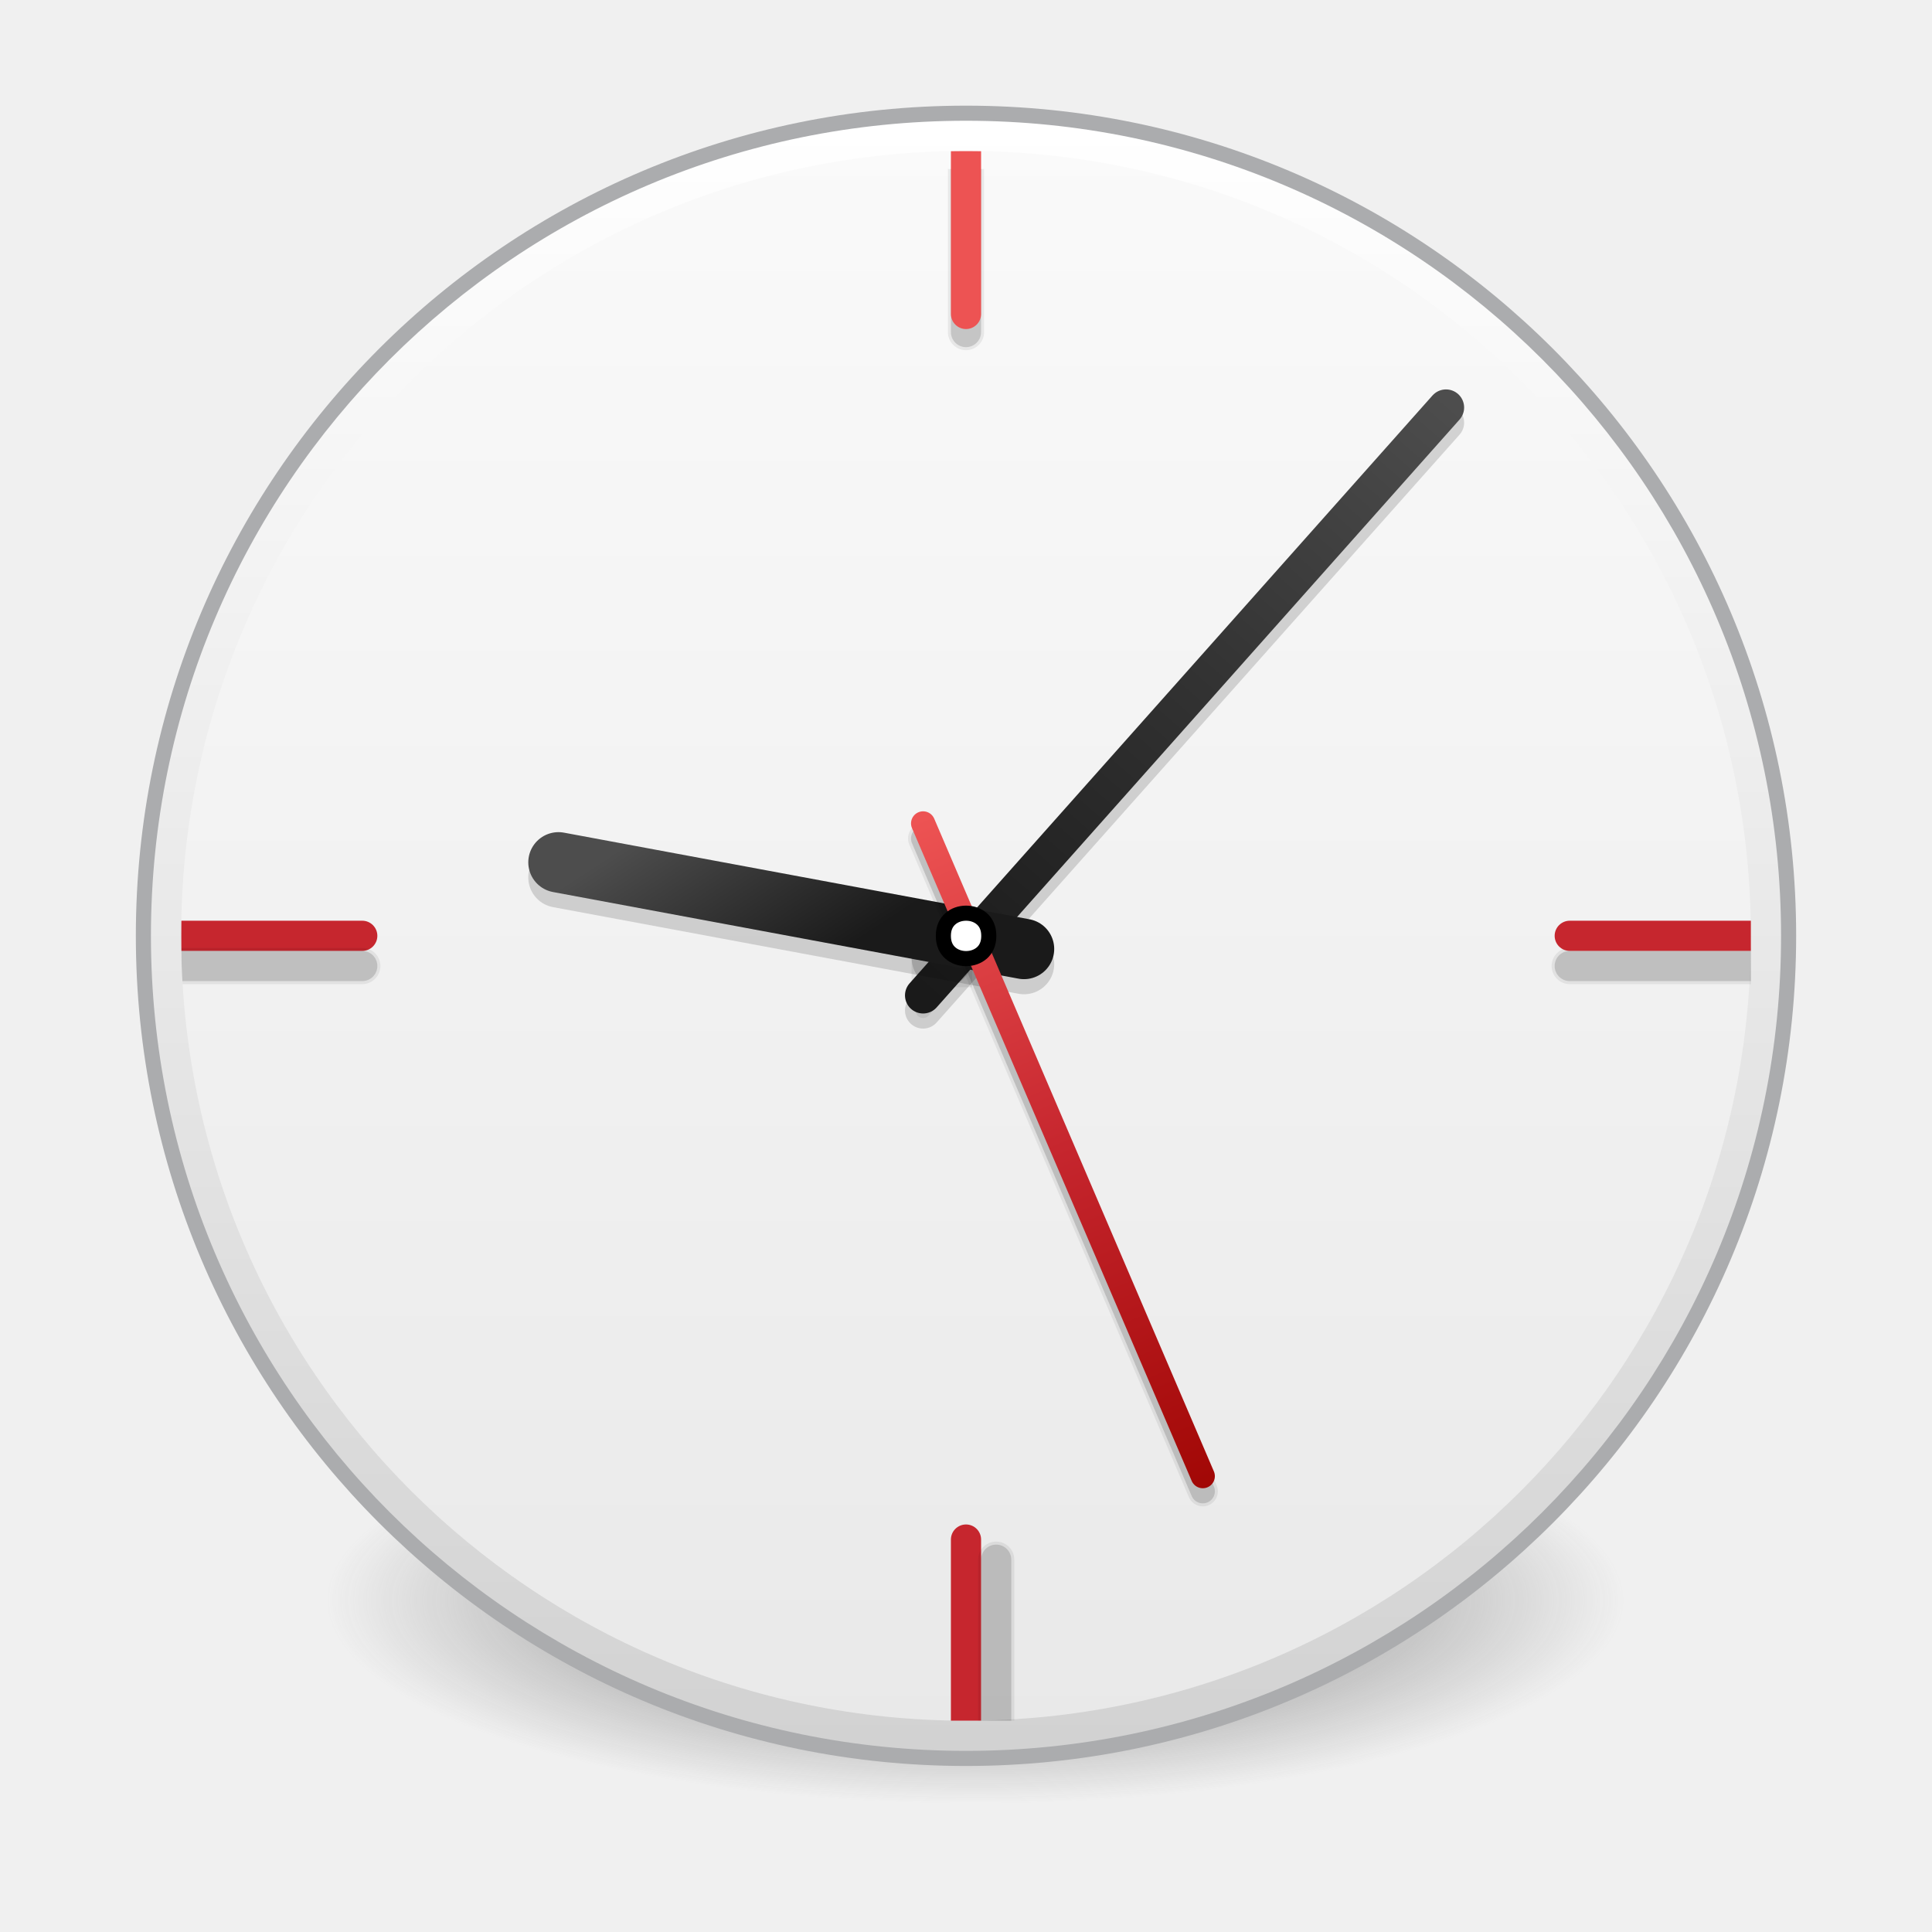
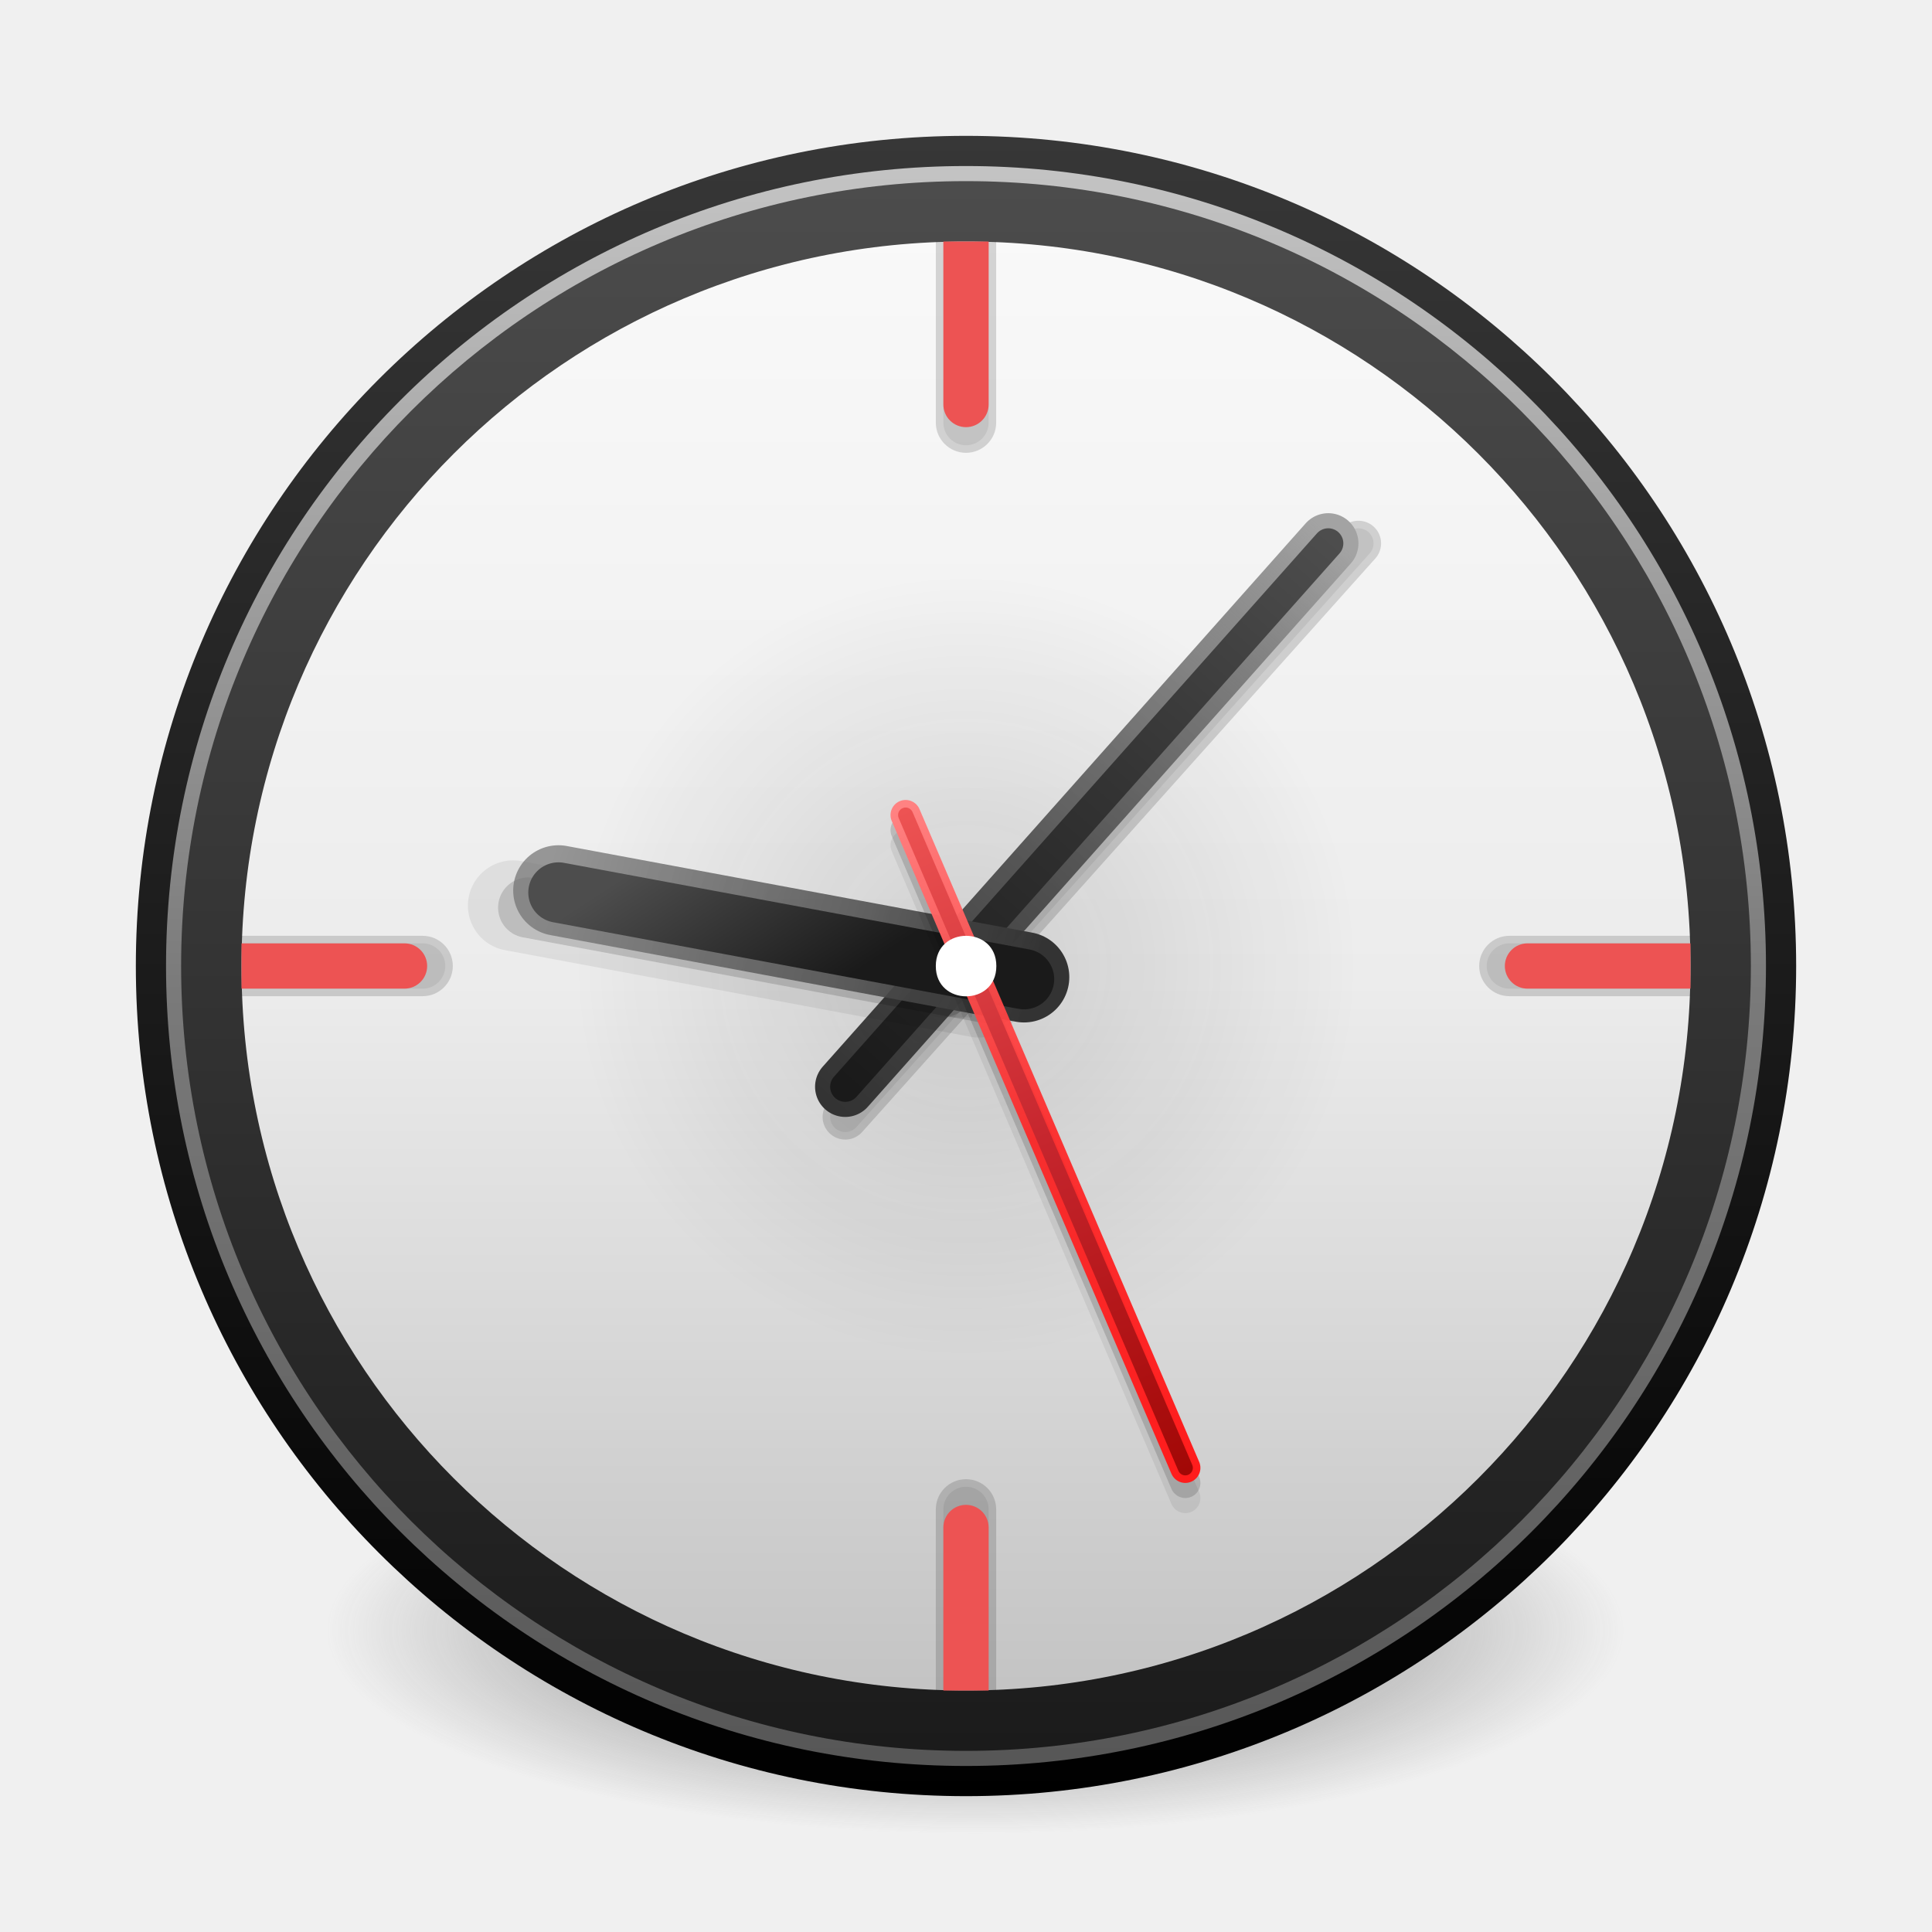
<svg xmlns="http://www.w3.org/2000/svg" width="64" height="64" viewBox="0 0 64 64" fill="none">
-   <path d="M53.868 53.012C53.87 53.897 53.312 54.773 52.229 55.59C51.145 56.407 49.558 57.151 47.556 57.776C45.554 58.401 43.177 58.898 40.561 59.236C37.945 59.575 35.141 59.749 32.309 59.749C29.478 59.749 26.674 59.575 24.058 59.236C21.442 58.898 19.065 58.401 17.063 57.776C15.061 57.151 13.473 56.407 12.39 55.59C11.307 54.773 10.749 53.897 10.75 53.012C10.749 52.127 11.307 51.252 12.39 50.434C13.473 49.617 15.061 48.874 17.063 48.248C19.065 47.623 21.442 47.126 24.058 46.788C26.674 46.449 29.478 46.275 32.309 46.275C35.141 46.275 37.945 46.449 40.561 46.788C43.177 47.126 45.554 47.623 47.556 48.248C49.558 48.874 51.145 49.617 52.229 50.434C53.312 51.252 53.87 52.127 53.868 53.012Z" fill="url(#paint0_radial)" />
-   <path d="M32 58C46.912 58 59 45.912 59 31C59 16.088 46.912 4 32 4C17.088 4 5 16.088 5 31C5 45.912 17.088 58 32 58Z" fill="url(#paint1_linear)" stroke="#ABACAE" />
-   <path d="M31.703 31.701C31.703 31.899 31.634 32.011 31.558 32.078C31.473 32.154 31.345 32.202 31.2 32.202C31.055 32.202 30.927 32.154 30.842 32.078C30.766 32.011 30.697 31.899 30.697 31.701L30.697 31.699C30.697 31.501 30.766 31.39 30.842 31.322C30.927 31.247 31.055 31.198 31.2 31.198C31.345 31.198 31.473 31.247 31.558 31.322C31.634 31.39 31.703 31.501 31.703 31.699L31.703 31.701Z" stroke="black" stroke-opacity="0.15" />
-   <path d="M31.197 31.698C31.198 31.698 31.199 31.698 31.2 31.698C31.201 31.698 31.202 31.698 31.203 31.698L31.203 31.702C31.202 31.702 31.201 31.702 31.2 31.702C31.199 31.702 31.198 31.702 31.197 31.702L31.197 31.698Z" stroke="black" stroke-opacity="0.07" stroke-width="2" />
-   <path d="M30.579 33.473L47.901 14" stroke="black" stroke-opacity="0.15" stroke-width="1.2" stroke-linecap="round" />
-   <path d="M30.579 33.473L47.901 14" stroke="black" stroke-opacity="0.07" stroke-width="0.5" stroke-linecap="round" />
-   <path d="M30.579 32.973L47.901 13.5" stroke="url(#paint2_linear)" stroke-width="1.2" stroke-linecap="round" />
-   <path d="M33.922 31.936L18.5 29.066" stroke="black" stroke-opacity="0.15" stroke-width="2" stroke-linecap="round" />
-   <path d="M33.922 31.936L18.5 29.066" stroke="black" stroke-opacity="0.07" stroke-linecap="round" />
-   <path d="M33.922 31.436L18.5 28.566" stroke="url(#paint3_linear)" stroke-width="2" stroke-linecap="round" />
-   <path d="M30.579 27.776L39.844 49.4" stroke="black" stroke-opacity="0.15" stroke-width="0.8" stroke-linecap="round" />
-   <path d="M30.579 27.776L39.844 49.4" stroke="black" stroke-opacity="0.07" stroke-linecap="round" />
-   <path d="M30.579 27.276L39.844 48.9" stroke="url(#paint4_linear)" stroke-width="0.8" stroke-linecap="round" />
-   <path d="M32.755 31.003C32.756 31.269 32.659 31.45 32.527 31.567C32.39 31.688 32.201 31.755 32.003 31.755C31.805 31.755 31.615 31.688 31.479 31.567C31.346 31.45 31.249 31.269 31.25 31.003L31.25 31.002C31.249 30.736 31.346 30.555 31.479 30.438C31.615 30.316 31.805 30.25 32.003 30.25C32.201 30.25 32.39 30.316 32.527 30.438C32.659 30.555 32.756 30.736 32.755 31.002L32.755 31.003Z" fill="white" stroke="black" stroke-width="0.5" />
-   <path d="M31.5 11C31.5 11.276 31.724 11.5 32 11.5C32.276 11.5 32.5 11.276 32.5 11H31.5ZM31.5 5.6V11H32.5V5.6H31.5Z" fill="black" fill-opacity="0.15" />
-   <path d="M31.4 11C31.4 11.331 31.669 11.6 32 11.6C32.331 11.6 32.6 11.331 32.6 11H31.4ZM31.4 5.6V11H32.6V5.6H31.4Z" fill="black" fill-opacity="0.07" />
-   <path d="M31.5 10.4C31.5 10.676 31.724 10.9 32 10.9C32.276 10.9 32.5 10.676 32.5 10.4H31.5ZM31.5 5V10.4H32.5V5H31.5Z" fill="#ED5353" />
-   <path d="M12 31.5C12.276 31.5 12.5 31.276 12.5 31C12.5 30.724 12.276 30.5 12 30.5V31.5ZM6 31.5H12V30.5H6V31.5Z" fill="#C6262E" />
-   <path d="M12 32.5C12.276 32.5 12.5 32.276 12.5 32C12.5 31.724 12.276 31.5 12 31.5V32.5ZM6 32.5H12V31.5H6V32.5Z" fill="black" fill-opacity="0.15" />
-   <path d="M12 32.6C12.331 32.6 12.6 32.331 12.6 32C12.6 31.669 12.331 31.4 12 31.4V32.6ZM6 32.6H12V31.4H6V32.6Z" fill="black" fill-opacity="0.07" />
-   <path d="M32 57.5C46.636 57.5 58.5 45.636 58.5 31C58.5 16.364 46.636 4.5 32 4.5C17.364 4.5 5.5 16.364 5.5 31C5.5 45.636 17.364 57.5 32 57.5Z" stroke="url(#paint5_linear)" />
-   <path d="M32.5 51C32.5 50.724 32.276 50.5 32 50.5C31.724 50.5 31.5 50.724 31.5 51H32.5ZM32.5 57V51H31.5V57H32.5Z" fill="#C6262E" />
-   <path d="M33.5 51.667C33.5 51.391 33.276 51.167 33 51.167C32.724 51.167 32.5 51.391 32.5 51.667H33.5ZM33.5 57V51.667H32.5V57H33.5Z" fill="black" fill-opacity="0.15" />
-   <path d="M33.6 51.667C33.6 51.335 33.331 51.067 33 51.067C32.669 51.067 32.4 51.335 32.4 51.667H33.6ZM33.6 57V51.667H32.4V57H33.6Z" fill="black" fill-opacity="0.07" />
-   <path d="M52 31.5C51.724 31.5 51.5 31.724 51.5 32C51.5 32.276 51.724 32.5 52 32.5V31.5ZM58 31.5H52V32.5H58V31.5Z" fill="black" fill-opacity="0.15" />
-   <path d="M52 31.4C51.669 31.4 51.4 31.669 51.4 32C51.4 32.331 51.669 32.6 52 32.6V31.4ZM58 31.4H52V32.6H58V31.4Z" fill="black" fill-opacity="0.07" />
-   <path d="M52 30.5C51.724 30.5 51.5 30.724 51.5 31C51.5 31.276 51.724 31.5 52 31.5V30.5ZM58 30.5H52V31.5H58V30.5Z" fill="#C6262E" />
+   <path d="M53.868 54.012C53.87 54.897 53.312 55.773 52.229 56.59C51.145 57.407 49.558 58.151 47.556 58.776C45.554 59.401 43.177 59.898 40.561 60.236C37.945 60.575 35.141 60.749 32.309 60.749C29.478 60.749 26.674 60.575 24.058 60.236C21.442 59.898 19.065 59.401 17.063 58.776C15.061 58.151 13.473 57.407 12.39 56.59C11.307 55.773 10.749 54.897 10.75 54.012C10.749 53.127 11.307 52.252 12.39 51.434C13.473 50.617 15.061 49.874 17.063 49.248C19.065 48.623 21.442 48.126 24.058 47.788C26.674 47.449 29.478 47.275 32.309 47.275C35.141 47.275 37.945 47.449 40.561 47.788C43.177 48.126 45.554 48.623 47.556 49.248C49.558 49.874 51.145 50.617 52.229 51.434C53.312 52.252 53.87 53.127 53.868 54.012Z" fill="url(#paint0_radial)" />
+   <path d="M58.5 32C58.5 46.636 46.636 58.5 32 58.5C17.364 58.5 5.5 46.636 5.5 32C5.5 17.364 17.364 5.5 32 5.5C46.636 5.5 58.5 17.364 58.5 32Z" fill="url(#paint1_linear)" />
+   <path d="M58.5 32C58.5 46.636 46.636 58.5 32 58.5C17.364 58.5 5.5 46.636 5.5 32C5.5 17.364 17.364 5.5 32 5.5C46.636 5.5 58.5 17.364 58.5 32Z" fill="url(#paint2_radial)" fill-opacity="0.2" />
+   <path d="M58.5 32C58.5 46.636 46.636 58.5 32 58.5C17.364 58.5 5.5 46.636 5.5 32C5.5 17.364 17.364 5.5 32 5.5C46.636 5.5 58.5 17.364 58.5 32Z" stroke="#ABACAE" />
+   <path d="M57.5 32C57.5 46.083 46.083 57.5 32 57.5C17.917 57.5 6.5 46.083 6.5 32C6.5 17.917 17.917 6.5 32 6.5C46.083 6.5 57.5 17.917 57.5 32Z" stroke="url(#paint3_linear)" stroke-width="3" />
+   <path d="M58.5 32C58.5 46.636 46.636 58.5 32 58.5C17.364 58.5 5.5 46.636 5.5 32C5.5 17.364 17.364 5.5 32 5.5C46.636 5.5 58.5 17.364 58.5 32Z" stroke="url(#paint4_linear)" />
+   <path d="M59 32C59 46.912 46.912 59 32 59C17.088 59 5 46.912 5 32C5 17.088 17.088 5 32 5C46.912 5 59 17.088 59 32Z" stroke="url(#paint5_linear)" />
+   <path d="M31.703 32.701C31.703 32.899 31.634 33.011 31.558 33.078C31.473 33.154 31.345 33.202 31.2 33.202C31.055 33.202 30.927 33.154 30.842 33.078C30.766 33.011 30.697 32.899 30.697 32.701L30.697 32.699C30.697 32.501 30.766 32.389 30.842 32.322C30.927 32.246 31.055 32.198 31.2 32.198C31.345 32.198 31.473 32.246 31.558 32.322C31.634 32.389 31.703 32.501 31.703 32.699L31.703 32.701Z" stroke="black" stroke-opacity="0.15" />
+   <path d="M31.197 32.698C31.198 32.698 31.199 32.698 31.2 32.698C31.201 32.698 31.202 32.698 31.203 32.698L31.203 32.702C31.202 32.702 31.201 32.702 31.2 32.702C31.199 32.702 31.198 32.702 31.197 32.702L31.197 32.698Z" stroke="black" stroke-opacity="0.07" stroke-width="2" />
+   <path d="M28 37L45 18" stroke="black" stroke-opacity="0.15" stroke-width="1.5" stroke-linecap="round" />
+   <path d="M28 37L45 18" stroke="black" stroke-opacity="0.07" stroke-linecap="round" />
+   <path d="M28 36L44 18" stroke="url(#paint6_linear)" stroke-width="2" stroke-linecap="round" />
+   <path d="M28 36L44 18" stroke="url(#paint7_linear)" stroke-linecap="round" />
+   <path d="M32.922 32.936L17.5 30.066" stroke="black" stroke-opacity="0.15" stroke-width="2" stroke-linecap="round" />
+   <path d="M32.422 32.87L17 30" stroke="black" stroke-opacity="0.07" stroke-width="3" stroke-linecap="round" />
+   <path d="M33.922 32.37L18.5 29.5" stroke="url(#paint8_linear)" stroke-width="3" stroke-linecap="round" />
+   <path d="M33.922 32.436L18.5 29.566" stroke="url(#paint9_linear)" stroke-width="2" stroke-linecap="round" />
+   <path d="M30 27.5L39.265 49.124" stroke="black" stroke-opacity="0.15" stroke-linecap="round" />
+   <path d="M30 28L39.265 49.624" stroke="black" stroke-opacity="0.07" stroke-linecap="round" />
+   <path d="M30 27L39.265 48.624" stroke="url(#paint10_linear)" stroke-linecap="round" />
+   <path d="M30 27L39.265 48.624" stroke="url(#paint11_linear)" stroke-width="0.5" stroke-linecap="round" />
+   <path d="M33.005 32.002C33.008 33.339 30.997 33.339 31 32.002C30.997 30.666 33.008 30.666 33.005 32.002Z" fill="white" />
+   <path d="M14 33C14.552 33 15 32.552 15 32C15 31.448 14.552 31 14 31V33ZM8 33H14V31H8V33Z" fill="black" fill-opacity="0.15" />
+   <path d="M14 32.75C14.414 32.75 14.75 32.414 14.75 32C14.75 31.586 14.414 31.25 14 31.25V32.75ZM8 32.75H14V31.25H8V32.75Z" fill="black" fill-opacity="0.07" />
+   <path d="M13.4 32.75C13.814 32.75 14.15 32.414 14.15 32C14.15 31.586 13.814 31.25 13.4 31.25V32.75ZM8 32.75H13.4V31.25H8V32.75Z" fill="#ED5353" />
+   <path d="M31 14C31 14.552 31.448 15 32 15C32.552 15 33 14.552 33 14H31ZM31 8V14H33V8H31Z" fill="black" fill-opacity="0.15" />
+   <path d="M31.25 14C31.25 14.414 31.586 14.75 32 14.75C32.414 14.75 32.75 14.414 32.75 14H31.25ZM31.25 8V14H32.75V8H31.25Z" fill="black" fill-opacity="0.07" />
+   <path d="M31.25 13.4C31.25 13.814 31.586 14.15 32 14.15C32.414 14.15 32.75 13.814 32.75 13.4H31.25ZM31.25 8V13.4H32.75V8H31.25Z" fill="#ED5353" />
+   <path d="M50 31C49.448 31 49 31.448 49 32C49 32.552 49.448 33 50 33V31ZM56 31H50V33H56V31Z" fill="black" fill-opacity="0.15" />
+   <path d="M50 31.25C49.586 31.25 49.25 31.586 49.25 32C49.25 32.414 49.586 32.75 50 32.75V31.25ZM56 31.25H50V32.75H56V31.25Z" fill="black" fill-opacity="0.07" />
+   <path d="M50.6 31.25C50.186 31.25 49.85 31.586 49.85 32C49.85 32.414 50.186 32.75 50.6 32.75V31.25ZM56 31.25H50.6V32.75H56V31.25Z" fill="#ED5353" />
+   <path d="M33 50C33 49.448 32.552 49 32 49C31.448 49 31 49.448 31 50H33ZM33 56V50H31V56H33Z" fill="black" fill-opacity="0.15" />
+   <path d="M32.75 50C32.75 49.586 32.414 49.25 32 49.25C31.586 49.25 31.25 49.586 31.25 50H32.75ZM32.75 56V50H31.25V56H32.75Z" fill="black" fill-opacity="0.07" />
+   <path d="M32.75 50.6C32.75 50.186 32.414 49.85 32 49.85C31.586 49.85 31.25 50.186 31.25 50.6H32.75ZM32.75 56V50.6H31.25V56H32.75Z" fill="#ED5353" />
  <defs>
-     <radialGradient id="paint0_radial" cx="0" cy="0" r="1" gradientUnits="userSpaceOnUse" gradientTransform="translate(32.3093 53.012) scale(21.5593 6.73565)">
+     <radialGradient id="paint0_radial" cx="0" cy="0" r="1" gradientUnits="userSpaceOnUse" gradientTransform="translate(32.3093 54.012) scale(21.5593 6.73565)">
      <stop stop-color="#3D3D3D" />
      <stop offset="0.5" stop-color="#686868" stop-opacity="0.498" />
      <stop offset="1" stop-color="#686868" stop-opacity="0" />
    </radialGradient>
-     <linearGradient id="paint1_linear" x1="32.25" y1="57.75" x2="32.25" y2="4.25" gradientUnits="userSpaceOnUse">
-       <stop stop-color="#E9E9E9" />
+     <linearGradient id="paint1_linear" x1="32.25" y1="58.75" x2="32.25" y2="5.25" gradientUnits="userSpaceOnUse">
+       <stop stop-color="#BFBFBF" />
+       <stop offset="0.49" stop-color="#ECECEC" />
+       <stop offset="0.766" stop-color="#F4F4F4" />
      <stop offset="1" stop-color="#FAFAFA" />
    </linearGradient>
-     <linearGradient id="paint2_linear" x1="48" y1="13.25" x2="30.75" y2="33" gradientUnits="userSpaceOnUse">
+     <radialGradient id="paint2_radial" cx="0" cy="0" r="1" gradientUnits="userSpaceOnUse" gradientTransform="translate(32 32) rotate(90) scale(13)">
+       <stop stop-color="#1A1A1A" stop-opacity="0.7" />
+       <stop offset="1" stop-opacity="0" />
+     </radialGradient>
+     <linearGradient id="paint3_linear" x1="32" y1="5" x2="32" y2="59" gradientUnits="userSpaceOnUse">
+       <stop stop-color="#4D4D4D" />
+       <stop offset="0.516" stop-color="#333333" />
+       <stop offset="1" stop-color="#1A1A1A" />
+     </linearGradient>
+     <linearGradient id="paint4_linear" x1="32" y1="5" x2="32" y2="59" gradientUnits="userSpaceOnUse">
+       <stop stop-color="#C5C5C5" />
+       <stop offset="0.516" stop-color="#7A7A7A" />
+       <stop offset="1" stop-color="#565656" />
+     </linearGradient>
+     <linearGradient id="paint5_linear" x1="32" y1="4.5" x2="32" y2="59.5" gradientUnits="userSpaceOnUse">
+       <stop stop-color="#373737" />
+       <stop offset="0.526" stop-color="#1A1A1A" />
+       <stop offset="1" />
+     </linearGradient>
+     <linearGradient id="paint6_linear" x1="27.538" y1="36.487" x2="44.178" y2="17.78" gradientUnits="userSpaceOnUse">
+       <stop stop-color="#333333" />
+       <stop offset="0.401" stop-color="#3E3E3E" stop-opacity="0.85" />
+       <stop offset="0.75" stop-color="#686868" stop-opacity="0.8" />
+       <stop offset="1" stop-color="#A3A3A3" />
+     </linearGradient>
+     <linearGradient id="paint7_linear" x1="44.092" y1="17.769" x2="28.145" y2="36.014" gradientUnits="userSpaceOnUse">
      <stop stop-color="#4D4D4D" />
      <stop offset="0.46" stop-color="#333333" />
      <stop offset="1" stop-color="#1A1A1A" />
    </linearGradient>
-     <linearGradient id="paint3_linear" x1="23" y1="26.5" x2="26.75" y2="32.25" gradientUnits="userSpaceOnUse">
+     <linearGradient id="paint8_linear" x1="34" y1="33.25" x2="18.25" y2="28.75" gradientUnits="userSpaceOnUse">
+       <stop stop-color="#333333" />
+       <stop offset="0.344" stop-color="#4E4E4E" stop-opacity="0.878" />
+       <stop offset="0.677" stop-color="#606060" stop-opacity="0.8" />
+       <stop offset="1" stop-color="#707070" stop-opacity="0.7" />
+     </linearGradient>
+     <linearGradient id="paint9_linear" x1="23" y1="27.5" x2="26.75" y2="33.25" gradientUnits="userSpaceOnUse">
      <stop stop-color="#4D4D4D" />
      <stop offset="1" stop-color="#1A1A1A" />
    </linearGradient>
-     <linearGradient id="paint4_linear" x1="30.75" y1="27" x2="40.25" y2="49.25" gradientUnits="userSpaceOnUse">
+     <linearGradient id="paint10_linear" x1="29.921" y1="26.724" x2="39.421" y2="48.974" gradientUnits="userSpaceOnUse">
+       <stop stop-color="#FF8282" />
+       <stop offset="0.49" stop-color="#FF2121" stop-opacity="0.9" />
+       <stop offset="1" stop-color="#FF1C1C" />
+     </linearGradient>
+     <linearGradient id="paint11_linear" x1="30.171" y1="26.724" x2="39.671" y2="48.974" gradientUnits="userSpaceOnUse">
      <stop stop-color="#ED5353" />
      <stop offset="0.49" stop-color="#C6262E" />
      <stop offset="1" stop-color="#A10705" />
    </linearGradient>
-     <linearGradient id="paint5_linear" x1="32.25" y1="57.75" x2="32.25" y2="4.25" gradientUnits="userSpaceOnUse">
-       <stop stop-color="#D2D2D2" />
-       <stop offset="1" stop-color="white" />
-     </linearGradient>
  </defs>
</svg>
